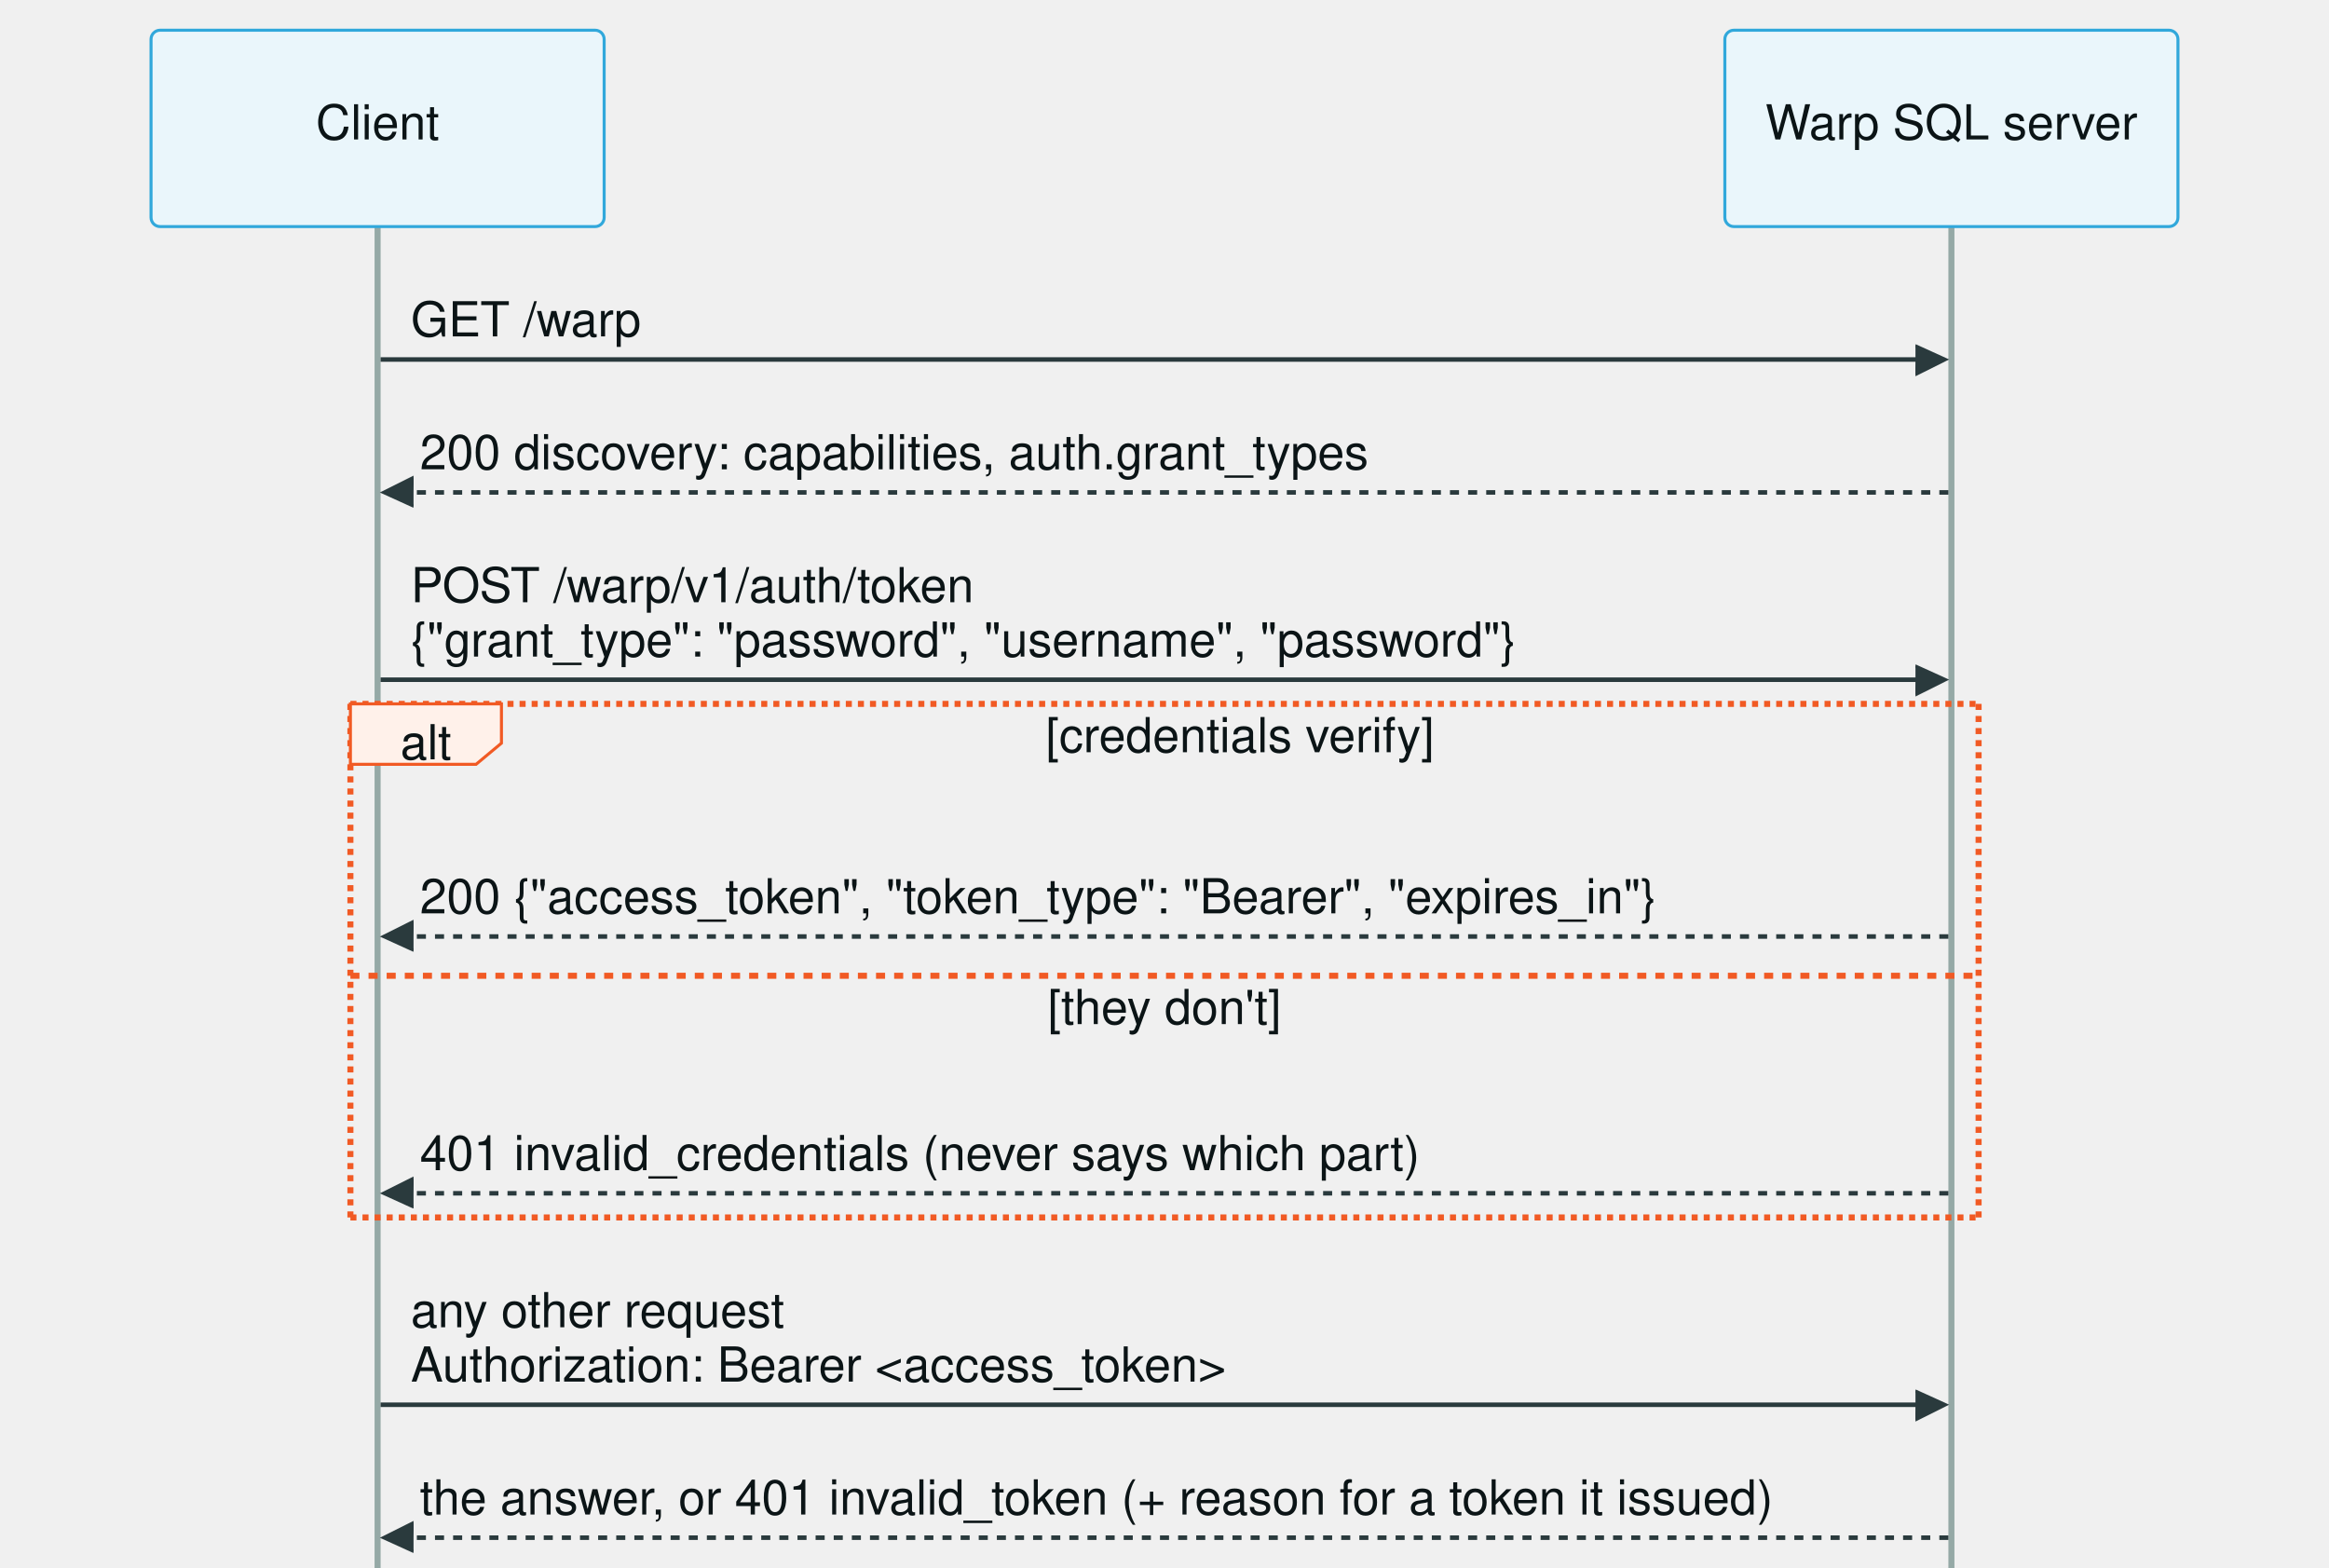
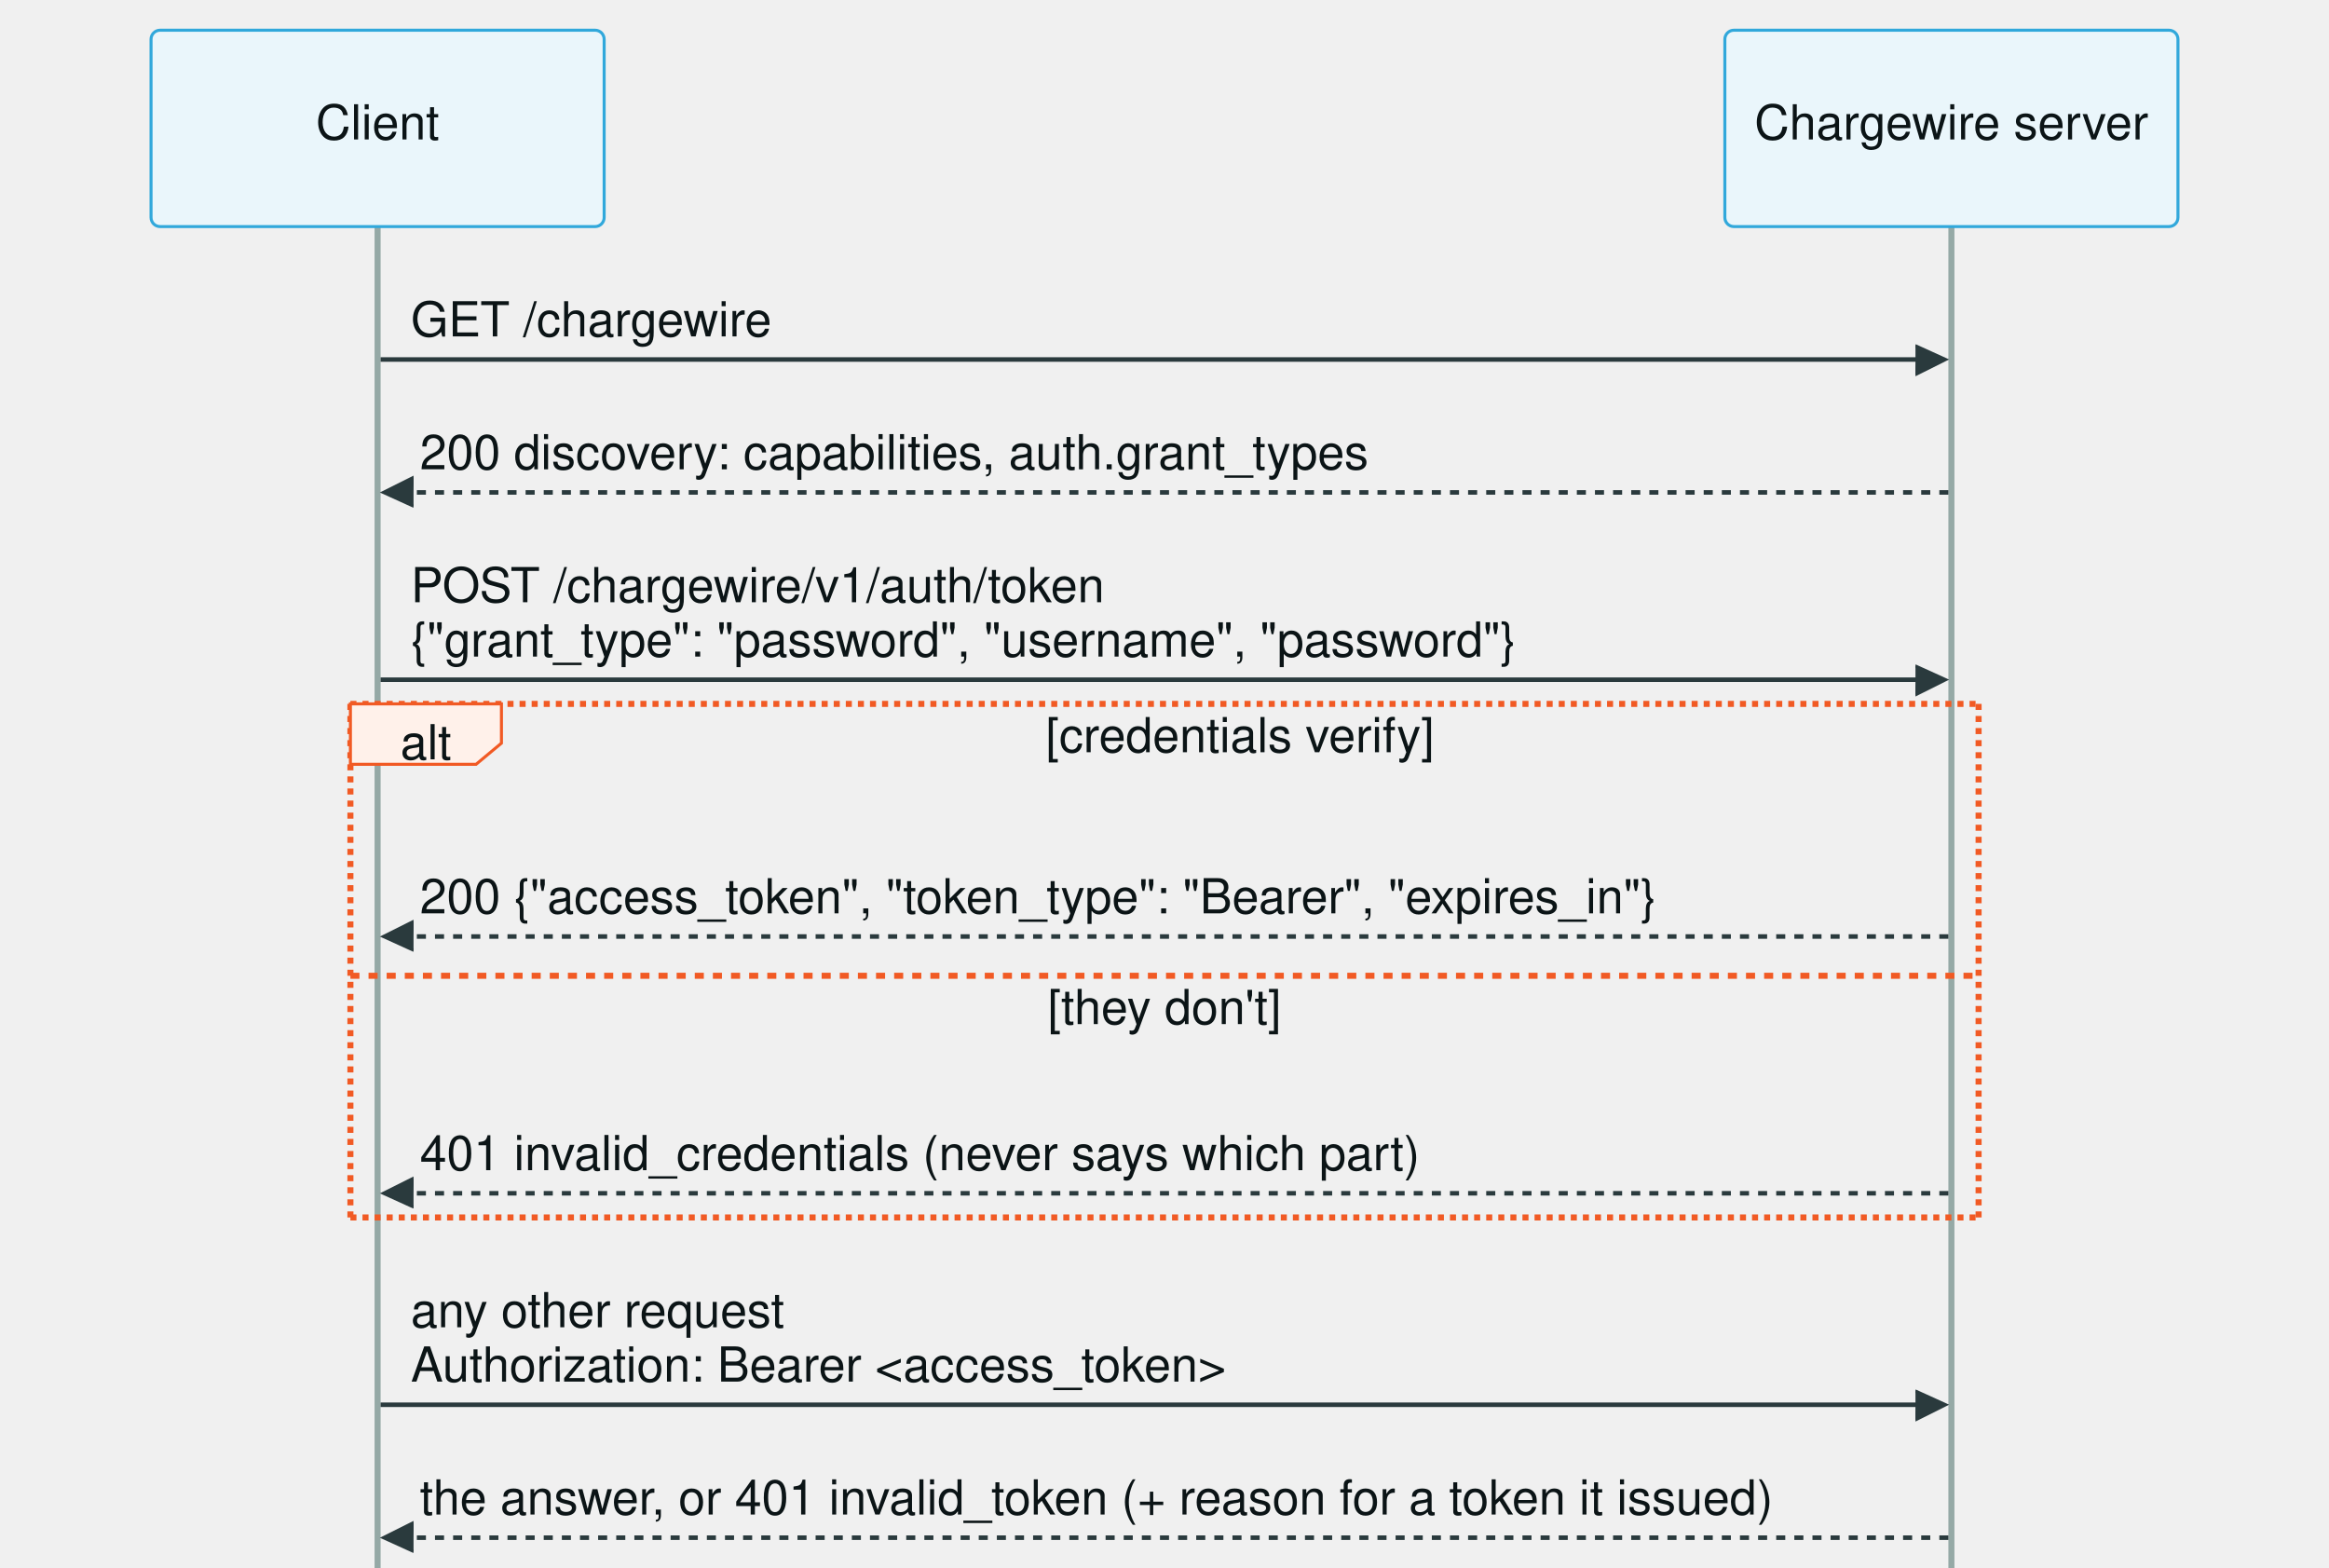
<svg xmlns="http://www.w3.org/2000/svg" data-source-sha256="e5b919c2dd6666059272049a6209ddf8aacde8d2b4cd9dd8b5b1c0172cf4a284" id="d-signin-password-light" width="771" height="519" viewBox="-50 -10 771 519" role="graphics-document document" aria-roledescription="sequence">
  <g>
    <line id="actor55" x1="596" y1="65" x2="596" y2="2000" class="actor-line 200" stroke-width="0.5px" stroke="#999" name="S" data-et="life-line" data-id="S" />
    <g id="root-55" data-et="participant" data-type="participant" data-id="S">
      <rect x="521" y="0" fill="#eaeaea" stroke="#666" width="150" height="65" name="S" rx="3" ry="3" class="actor actor-top" />
      <text x="596" y="32.5" dominant-baseline="central" alignment-baseline="central" class="actor actor-box" style="text-anchor: middle; font-size: 16px; font-weight: 400; font-family: Helvetica, Arial, &quot;Liberation Sans&quot;, sans-serif;">
-         <tspan x="596" dy="0">Warp SQL server</tspan>
+         <tspan x="596" dy="0">Chargewire server</tspan>
      </text>
    </g>
  </g>
  <g>
    <line id="actor54" x1="75" y1="65" x2="75" y2="2000" class="actor-line 200" stroke-width="0.5px" stroke="#999" name="C" data-et="life-line" data-id="C" />
    <g id="root-54" data-et="participant" data-type="participant" data-id="C">
      <rect x="0" y="0" fill="#eaeaea" stroke="#666" width="150" height="65" name="C" rx="3" ry="3" class="actor actor-top" />
      <text x="75" y="32.5" dominant-baseline="central" alignment-baseline="central" class="actor actor-box" style="text-anchor: middle; font-size: 16px; font-weight: 400; font-family: Helvetica, Arial, &quot;Liberation Sans&quot;, sans-serif;">
        <tspan x="75" dy="0">Client</tspan>
      </text>
    </g>
  </g>
  <style>#d-signin-password-light{font-family:Helvetica,Arial,'Liberation Sans',sans-serif;font-size:16px;fill:#0b1416;}@keyframes edge-animation-frame{from{stroke-dashoffset:0;}}@keyframes dash{to{stroke-dashoffset:0;}}#d-signin-password-light .edge-animation-slow{stroke-dasharray:9,5!important;stroke-dashoffset:900;animation:dash 50s linear infinite;stroke-linecap:round;}#d-signin-password-light .edge-animation-fast{stroke-dasharray:9,5!important;stroke-dashoffset:900;animation:dash 20s linear infinite;stroke-linecap:round;}#d-signin-password-light .error-icon{fill:hsl(17.647, 68%, 100%);}#d-signin-password-light .error-text{fill:#000000;stroke:#000000;}#d-signin-password-light .edge-thickness-normal{stroke-width:1px;}#d-signin-password-light .edge-thickness-thick{stroke-width:3.5px;}#d-signin-password-light .edge-pattern-solid{stroke-dasharray:0;}#d-signin-password-light .edge-thickness-invisible{stroke-width:0;fill:none;}#d-signin-password-light .edge-pattern-dashed{stroke-dasharray:3;}#d-signin-password-light .edge-pattern-dotted{stroke-dasharray:2;}#d-signin-password-light .marker{fill:#000000;stroke:#000000;}#d-signin-password-light .marker.cross{stroke:#000000;}#d-signin-password-light svg{font-family:Helvetica,Arial,'Liberation Sans',sans-serif;font-size:16px;}#d-signin-password-light p{margin:0;}#d-signin-password-light .actor{stroke:#31a8db;fill:#eaf6fb;stroke-width:1;}#d-signin-password-light rect.actor.outer-path[data-look="neo"]{filter:drop-shadow( 1px 2px 2px rgba(185,185,185,1));}#d-signin-password-light rect.note[data-look="neo"]{stroke:#f15a24;fill:#fff1ea;filter:drop-shadow( 1px 2px 2px rgba(185,185,185,1));}#d-signin-password-light text.actor&gt;tspan{fill:#0b1416;stroke:none;}#d-signin-password-light .actor-line{stroke:#95a9a6;}#d-signin-password-light .innerArc{stroke-width:1.5;stroke-dasharray:none;}#d-signin-password-light .messageLine0{stroke-width:1.5;stroke-dasharray:none;stroke:#2a3a3d;}#d-signin-password-light .messageLine1{stroke-width:1.5;stroke-dasharray:2,2;stroke:#2a3a3d;}#d-signin-password-light [id$="-arrowhead"] path{fill:#2a3a3d;stroke:#2a3a3d;}#d-signin-password-light .sequenceNumber{fill:#ffffff;}#d-signin-password-light [id$="-sequencenumber"]{fill:#2a3a3d;}#d-signin-password-light [id$="-crosshead"] path{fill:#2a3a3d;stroke:#2a3a3d;}#d-signin-password-light .messageText{fill:#0b1416;stroke:none;}#d-signin-password-light .labelBox{stroke:#f15a24;fill:#fff1ea;filter:none;}#d-signin-password-light .labelText,#d-signin-password-light .labelText&gt;tspan{fill:#0b1416;stroke:none;}#d-signin-password-light .loopText,#d-signin-password-light .loopText&gt;tspan{fill:#0b1416;stroke:none;}#d-signin-password-light .sectionTitle,#d-signin-password-light .sectionTitle&gt;tspan{fill:#0b1416;stroke:none;}#d-signin-password-light .loopLine{stroke-width:2px;stroke-dasharray:2,2;stroke:#f15a24;fill:#f15a24;}#d-signin-password-light .note{stroke:#f15a24;fill:#fff1ea;}#d-signin-password-light .noteText,#d-signin-password-light .noteText&gt;tspan{fill:#0b1416;stroke:none;font-weight:normal;}#d-signin-password-light .activation0{fill:#d6eef8;stroke:#31a8db;}#d-signin-password-light .activation1{fill:#d6eef8;stroke:#31a8db;}#d-signin-password-light .activation2{fill:#d6eef8;stroke:#31a8db;}#d-signin-password-light .actorPopupMenu{position:absolute;}#d-signin-password-light .actorPopupMenuPanel{position:absolute;fill:#eaf6fb;box-shadow:0px 8px 16px 0px rgba(0,0,0,0.2);filter:drop-shadow(3px 5px 2px rgb(0 0 0 / 0.4));}#d-signin-password-light .actor-man circle,#d-signin-password-light line{fill:#eaf6fb;stroke-width:2px;}#d-signin-password-light g rect.rect{filter:drop-shadow( 1px 2px 2px rgba(185,185,185,1));stroke:#31a8db;}#d-signin-password-light .node .neo-node{stroke:#31a8db;}#d-signin-password-light [data-look="neo"].node rect,#d-signin-password-light [data-look="neo"].cluster rect,#d-signin-password-light [data-look="neo"].node polygon{stroke:url(#d-signin-password-light-gradient);filter:drop-shadow( 1px 2px 2px rgba(185,185,185,1));}#d-signin-password-light [data-look="neo"].swimlane.cluster rect{filter:none;}#d-signin-password-light [data-look="neo"].node path{stroke:url(#d-signin-password-light-gradient);stroke-width:1px;}#d-signin-password-light [data-look="neo"].node .outer-path{filter:drop-shadow( 1px 2px 2px rgba(185,185,185,1));}#d-signin-password-light [data-look="neo"].node .neo-line path{stroke:#31a8db;filter:none;}#d-signin-password-light [data-look="neo"].node circle{stroke:url(#d-signin-password-light-gradient);filter:drop-shadow( 1px 2px 2px rgba(185,185,185,1));}#d-signin-password-light [data-look="neo"].node circle .state-start{fill:#000000;}#d-signin-password-light [data-look="neo"].icon-shape .icon{fill:url(#d-signin-password-light-gradient);filter:drop-shadow( 1px 2px 2px rgba(185,185,185,1));}#d-signin-password-light [data-look="neo"].icon-shape .icon-neo path{stroke:url(#d-signin-password-light-gradient);filter:drop-shadow( 1px 2px 2px rgba(185,185,185,1));}#d-signin-password-light :root{--mermaid-font-family:Helvetica,Arial,'Liberation Sans',sans-serif;}</style>
  <g />
  <defs>
    <symbol id="d-signin-password-light-computer" width="24" height="24">
      <path transform="scale(.5)" d="M2 2v13h20v-13h-20zm18 11h-16v-9h16v9zm-10.228 6l.466-1h3.524l.467 1h-4.457zm14.228 3h-24l2-6h2.104l-1.33 4h18.45l-1.297-4h2.073l2 6zm-5-10h-14v-7h14v7z" />
    </symbol>
  </defs>
  <defs>
    <symbol id="d-signin-password-light-database" fill-rule="evenodd" clip-rule="evenodd">
      <path transform="scale(.5)" d="M12.258.001l.256.004.255.005.253.008.251.01.249.012.247.015.246.016.242.019.241.02.239.023.236.024.233.027.231.028.229.031.225.032.223.034.22.036.217.038.214.04.211.041.208.043.205.045.201.046.198.048.194.05.191.051.187.053.183.054.18.056.175.057.172.059.168.06.163.061.16.063.155.064.15.066.074.033.073.033.071.034.07.034.069.035.068.035.067.035.066.035.064.036.064.036.062.036.06.036.06.037.058.037.058.037.055.038.055.038.053.038.052.038.051.039.05.039.048.039.047.039.045.04.044.04.043.04.041.04.04.041.039.041.037.041.036.041.034.041.033.042.032.042.03.042.029.042.027.042.026.043.024.043.023.043.021.043.02.043.018.044.017.043.015.044.013.044.012.044.011.045.009.044.007.045.006.045.004.045.002.045.001.045v17l-.001.045-.002.045-.004.045-.006.045-.007.045-.009.044-.011.045-.012.044-.013.044-.015.044-.017.043-.018.044-.02.043-.021.043-.023.043-.024.043-.026.043-.027.042-.029.042-.03.042-.032.042-.033.042-.034.041-.036.041-.037.041-.039.041-.04.041-.041.04-.043.04-.044.04-.045.04-.047.039-.048.039-.05.039-.051.039-.052.038-.053.038-.055.038-.055.038-.058.037-.058.037-.06.037-.06.036-.062.036-.064.036-.064.036-.066.035-.067.035-.068.035-.069.035-.07.034-.071.034-.073.033-.074.033-.15.066-.155.064-.16.063-.163.061-.168.06-.172.059-.175.057-.18.056-.183.054-.187.053-.191.051-.194.05-.198.048-.201.046-.205.045-.208.043-.211.041-.214.04-.217.038-.22.036-.223.034-.225.032-.229.031-.231.028-.233.027-.236.024-.239.023-.241.02-.242.019-.246.016-.247.015-.249.012-.251.01-.253.008-.255.005-.256.004-.258.001-.258-.001-.256-.004-.255-.005-.253-.008-.251-.01-.249-.012-.247-.015-.245-.016-.243-.019-.241-.02-.238-.023-.236-.024-.234-.027-.231-.028-.228-.031-.226-.032-.223-.034-.22-.036-.217-.038-.214-.04-.211-.041-.208-.043-.204-.045-.201-.046-.198-.048-.195-.05-.19-.051-.187-.053-.184-.054-.179-.056-.176-.057-.172-.059-.167-.06-.164-.061-.159-.063-.155-.064-.151-.066-.074-.033-.072-.033-.072-.034-.07-.034-.069-.035-.068-.035-.067-.035-.066-.035-.064-.036-.063-.036-.062-.036-.061-.036-.06-.037-.058-.037-.057-.037-.056-.038-.055-.038-.053-.038-.052-.038-.051-.039-.049-.039-.049-.039-.046-.039-.046-.04-.044-.04-.043-.04-.041-.04-.04-.041-.039-.041-.037-.041-.036-.041-.034-.041-.033-.042-.032-.042-.03-.042-.029-.042-.027-.042-.026-.043-.024-.043-.023-.043-.021-.043-.02-.043-.018-.044-.017-.043-.015-.044-.013-.044-.012-.044-.011-.045-.009-.044-.007-.045-.006-.045-.004-.045-.002-.045-.001-.045v-17l.001-.045.002-.045.004-.045.006-.045.007-.045.009-.044.011-.045.012-.044.013-.044.015-.044.017-.043.018-.044.02-.043.021-.043.023-.043.024-.043.026-.043.027-.042.029-.042.03-.042.032-.042.033-.042.034-.041.036-.041.037-.041.039-.041.04-.041.041-.04.043-.04.044-.04.046-.04.046-.039.049-.039.049-.039.051-.039.052-.038.053-.038.055-.038.056-.038.057-.037.058-.037.06-.037.061-.036.062-.036.063-.036.064-.036.066-.035.067-.035.068-.035.069-.035.07-.034.072-.034.072-.033.074-.033.151-.066.155-.064.159-.063.164-.061.167-.06.172-.059.176-.057.179-.056.184-.054.187-.053.19-.051.195-.05.198-.048.201-.046.204-.045.208-.043.211-.041.214-.04.217-.038.22-.036.223-.034.226-.032.228-.031.231-.028.234-.027.236-.024.238-.023.241-.02.243-.019.245-.016.247-.015.249-.012.251-.01.253-.008.255-.005.256-.004.258-.001.258.001zm-9.258 20.499v.01l.001.021.003.021.004.022.005.021.006.022.007.022.009.023.01.022.011.023.012.023.013.023.015.023.016.024.017.023.018.024.019.024.021.024.022.025.023.024.024.025.052.049.056.05.061.051.066.051.07.051.075.051.079.052.084.052.088.052.092.052.097.052.102.051.105.052.11.052.114.051.119.051.123.051.127.05.131.05.135.05.139.048.144.049.147.047.152.047.155.047.16.045.163.045.167.043.171.043.176.041.178.041.183.039.187.039.19.037.194.035.197.035.202.033.204.031.209.03.212.029.216.027.219.025.222.024.226.021.23.02.233.018.236.016.24.015.243.012.246.01.249.008.253.005.256.004.259.001.26-.001.257-.004.254-.005.25-.008.247-.011.244-.012.241-.014.237-.016.233-.018.231-.021.226-.021.224-.024.22-.026.216-.027.212-.028.21-.031.205-.031.202-.034.198-.034.194-.036.191-.037.187-.039.183-.04.179-.04.175-.042.172-.043.168-.044.163-.045.16-.046.155-.046.152-.047.148-.048.143-.049.139-.049.136-.05.131-.05.126-.05.123-.051.118-.052.114-.051.11-.052.106-.052.101-.052.096-.052.092-.052.088-.053.083-.051.079-.052.074-.052.07-.051.065-.051.06-.051.056-.05.051-.05.023-.024.023-.025.021-.024.02-.024.019-.024.018-.024.017-.024.015-.023.014-.024.013-.023.012-.023.01-.023.01-.022.008-.022.006-.022.006-.022.004-.022.004-.021.001-.021.001-.021v-4.127l-.077.055-.08.053-.083.054-.085.053-.087.052-.09.052-.093.051-.095.05-.097.05-.1.049-.102.049-.105.048-.106.047-.109.047-.111.046-.114.045-.115.045-.118.044-.12.043-.122.042-.124.042-.126.041-.128.04-.13.04-.132.038-.134.038-.135.037-.138.037-.139.035-.142.035-.143.034-.144.033-.147.032-.148.031-.15.03-.151.03-.153.029-.154.027-.156.027-.158.026-.159.025-.161.024-.162.023-.163.022-.165.021-.166.02-.167.019-.169.018-.169.017-.171.016-.173.015-.173.014-.175.013-.175.012-.177.011-.178.01-.179.008-.179.008-.181.006-.182.005-.182.004-.184.003-.184.002h-.37l-.184-.002-.184-.003-.182-.004-.182-.005-.181-.006-.179-.008-.179-.008-.178-.01-.176-.011-.176-.012-.175-.013-.173-.014-.172-.015-.171-.016-.17-.017-.169-.018-.167-.019-.166-.02-.165-.021-.163-.022-.162-.023-.161-.024-.159-.025-.157-.026-.156-.027-.155-.027-.153-.029-.151-.03-.15-.03-.148-.031-.146-.032-.145-.033-.143-.034-.141-.035-.14-.035-.137-.037-.136-.037-.134-.038-.132-.038-.13-.04-.128-.04-.126-.041-.124-.042-.122-.042-.12-.044-.117-.043-.116-.045-.113-.045-.112-.046-.109-.047-.106-.047-.105-.048-.102-.049-.1-.049-.097-.05-.095-.05-.093-.052-.09-.051-.087-.052-.085-.053-.083-.054-.08-.054-.077-.054v4.127zm0-5.654v.011l.001.021.003.021.004.021.005.022.006.022.007.022.009.022.01.022.011.023.012.023.013.023.015.024.016.023.017.024.018.024.019.024.021.024.022.024.023.025.024.024.052.05.056.05.061.05.066.051.07.051.075.052.079.051.084.052.088.052.092.052.097.052.102.052.105.052.11.051.114.051.119.052.123.05.127.051.131.05.135.049.139.049.144.048.147.048.152.047.155.046.16.045.163.045.167.044.171.042.176.042.178.04.183.04.187.038.19.037.194.036.197.034.202.033.204.032.209.03.212.028.216.027.219.025.222.024.226.022.23.02.233.018.236.016.24.014.243.012.246.01.249.008.253.006.256.003.259.001.26-.001.257-.003.254-.006.25-.008.247-.01.244-.012.241-.015.237-.016.233-.018.231-.02.226-.022.224-.024.22-.025.216-.027.212-.029.21-.03.205-.032.202-.033.198-.035.194-.036.191-.037.187-.039.183-.039.179-.041.175-.042.172-.043.168-.044.163-.045.16-.045.155-.047.152-.047.148-.048.143-.048.139-.05.136-.049.131-.05.126-.051.123-.051.118-.051.114-.052.11-.052.106-.052.101-.052.096-.052.092-.052.088-.052.083-.052.079-.052.074-.051.07-.052.065-.051.06-.05.056-.051.051-.049.023-.025.023-.024.021-.025.02-.024.019-.024.018-.024.017-.024.015-.023.014-.023.013-.024.012-.022.01-.023.01-.023.008-.022.006-.022.006-.022.004-.021.004-.022.001-.021.001-.021v-4.139l-.077.054-.08.054-.083.054-.085.052-.087.053-.09.051-.093.051-.095.051-.097.05-.1.049-.102.049-.105.048-.106.047-.109.047-.111.046-.114.045-.115.044-.118.044-.12.044-.122.042-.124.042-.126.041-.128.04-.13.039-.132.039-.134.038-.135.037-.138.036-.139.036-.142.035-.143.033-.144.033-.147.033-.148.031-.15.03-.151.03-.153.028-.154.028-.156.027-.158.026-.159.025-.161.024-.162.023-.163.022-.165.021-.166.02-.167.019-.169.018-.169.017-.171.016-.173.015-.173.014-.175.013-.175.012-.177.011-.178.009-.179.009-.179.007-.181.007-.182.005-.182.004-.184.003-.184.002h-.37l-.184-.002-.184-.003-.182-.004-.182-.005-.181-.007-.179-.007-.179-.009-.178-.009-.176-.011-.176-.012-.175-.013-.173-.014-.172-.015-.171-.016-.17-.017-.169-.018-.167-.019-.166-.02-.165-.021-.163-.022-.162-.023-.161-.024-.159-.025-.157-.026-.156-.027-.155-.028-.153-.028-.151-.03-.15-.03-.148-.031-.146-.033-.145-.033-.143-.033-.141-.035-.14-.036-.137-.036-.136-.037-.134-.038-.132-.039-.13-.039-.128-.04-.126-.041-.124-.042-.122-.043-.12-.043-.117-.044-.116-.044-.113-.046-.112-.046-.109-.046-.106-.047-.105-.048-.102-.049-.1-.049-.097-.05-.095-.051-.093-.051-.09-.051-.087-.053-.085-.052-.083-.054-.08-.054-.077-.054v4.139zm0-5.666v.011l.001.02.003.022.004.021.005.022.006.021.007.022.009.023.01.022.011.023.012.023.013.023.015.023.016.024.017.024.018.023.019.024.021.025.022.024.023.024.024.025.052.05.056.05.061.05.066.051.07.051.075.052.079.051.084.052.088.052.092.052.097.052.102.052.105.051.11.052.114.051.119.051.123.051.127.05.131.05.135.05.139.049.144.048.147.048.152.047.155.046.16.045.163.045.167.043.171.043.176.042.178.04.183.04.187.038.19.037.194.036.197.034.202.033.204.032.209.03.212.028.216.027.219.025.222.024.226.021.23.02.233.018.236.017.24.014.243.012.246.01.249.008.253.006.256.003.259.001.26-.001.257-.003.254-.006.25-.008.247-.01.244-.013.241-.014.237-.016.233-.018.231-.02.226-.022.224-.024.22-.025.216-.027.212-.029.21-.03.205-.032.202-.033.198-.035.194-.036.191-.037.187-.039.183-.039.179-.041.175-.042.172-.043.168-.044.163-.045.16-.045.155-.047.152-.047.148-.048.143-.049.139-.049.136-.049.131-.051.126-.05.123-.051.118-.052.114-.051.11-.052.106-.052.101-.052.096-.052.092-.052.088-.052.083-.052.079-.052.074-.052.07-.051.065-.051.06-.051.056-.05.051-.049.023-.025.023-.025.021-.024.02-.024.019-.024.018-.024.017-.024.015-.023.014-.024.013-.023.012-.023.01-.022.01-.023.008-.022.006-.022.006-.022.004-.022.004-.021.001-.021.001-.021v-4.153l-.077.054-.08.054-.083.053-.085.053-.087.053-.09.051-.093.051-.095.051-.097.05-.1.049-.102.048-.105.048-.106.048-.109.046-.111.046-.114.046-.115.044-.118.044-.12.043-.122.043-.124.042-.126.041-.128.04-.13.039-.132.039-.134.038-.135.037-.138.036-.139.036-.142.034-.143.034-.144.033-.147.032-.148.032-.15.03-.151.03-.153.028-.154.028-.156.027-.158.026-.159.024-.161.024-.162.023-.163.023-.165.021-.166.02-.167.019-.169.018-.169.017-.171.016-.173.015-.173.014-.175.013-.175.012-.177.01-.178.01-.179.009-.179.007-.181.006-.182.006-.182.004-.184.003-.184.001-.185.001-.185-.001-.184-.001-.184-.003-.182-.004-.182-.006-.181-.006-.179-.007-.179-.009-.178-.01-.176-.01-.176-.012-.175-.013-.173-.014-.172-.015-.171-.016-.17-.017-.169-.018-.167-.019-.166-.02-.165-.021-.163-.023-.162-.023-.161-.024-.159-.024-.157-.026-.156-.027-.155-.028-.153-.028-.151-.03-.15-.03-.148-.032-.146-.032-.145-.033-.143-.034-.141-.034-.14-.036-.137-.036-.136-.037-.134-.038-.132-.039-.13-.039-.128-.041-.126-.041-.124-.041-.122-.043-.12-.043-.117-.044-.116-.044-.113-.046-.112-.046-.109-.046-.106-.048-.105-.048-.102-.048-.1-.05-.097-.049-.095-.051-.093-.051-.09-.052-.087-.052-.085-.053-.083-.053-.08-.054-.077-.054v4.153zm8.74-8.179l-.257.004-.254.005-.25.008-.247.011-.244.012-.241.014-.237.016-.233.018-.231.021-.226.022-.224.023-.22.026-.216.027-.212.028-.21.031-.205.032-.202.033-.198.034-.194.036-.191.038-.187.038-.183.04-.179.041-.175.042-.172.043-.168.043-.163.045-.16.046-.155.046-.152.048-.148.048-.143.048-.139.049-.136.05-.131.05-.126.051-.123.051-.118.051-.114.052-.11.052-.106.052-.101.052-.096.052-.092.052-.088.052-.083.052-.079.052-.074.051-.07.052-.065.051-.06.05-.056.05-.051.05-.023.025-.023.024-.021.024-.02.025-.019.024-.018.024-.017.023-.015.024-.014.023-.013.023-.012.023-.01.023-.01.022-.008.022-.006.023-.006.021-.004.022-.004.021-.001.021-.001.021.001.021.001.021.004.021.004.022.006.021.006.023.008.022.01.022.01.023.012.023.013.023.014.023.015.024.017.023.018.024.019.024.02.025.021.024.023.024.023.025.051.05.056.05.06.05.065.051.07.052.074.051.079.052.083.052.088.052.092.052.096.052.101.052.106.052.11.052.114.052.118.051.123.051.126.051.131.05.136.05.139.049.143.048.148.048.152.048.155.046.16.046.163.045.168.043.172.043.175.042.179.041.183.04.187.038.191.038.194.036.198.034.202.033.205.032.21.031.212.028.216.027.22.026.224.023.226.022.231.021.233.018.237.016.241.014.244.012.247.011.25.008.254.005.257.004.26.001.26-.001.257-.004.254-.005.25-.008.247-.011.244-.012.241-.014.237-.016.233-.018.231-.021.226-.022.224-.023.22-.026.216-.027.212-.028.21-.031.205-.032.202-.033.198-.034.194-.036.191-.038.187-.038.183-.04.179-.041.175-.042.172-.043.168-.043.163-.045.16-.046.155-.046.152-.048.148-.048.143-.048.139-.049.136-.05.131-.05.126-.051.123-.051.118-.051.114-.052.11-.052.106-.052.101-.052.096-.052.092-.052.088-.052.083-.052.079-.052.074-.051.07-.052.065-.051.06-.05.056-.05.051-.05.023-.025.023-.024.021-.024.02-.025.019-.024.018-.024.017-.023.015-.024.014-.023.013-.023.012-.023.01-.023.01-.022.008-.022.006-.023.006-.021.004-.022.004-.021.001-.021.001-.021-.001-.021-.001-.021-.004-.021-.004-.022-.006-.021-.006-.023-.008-.022-.01-.022-.01-.023-.012-.023-.013-.023-.014-.023-.015-.024-.017-.023-.018-.024-.019-.024-.02-.025-.021-.024-.023-.024-.023-.025-.051-.05-.056-.05-.06-.05-.065-.051-.07-.052-.074-.051-.079-.052-.083-.052-.088-.052-.092-.052-.096-.052-.101-.052-.106-.052-.11-.052-.114-.052-.118-.051-.123-.051-.126-.051-.131-.05-.136-.05-.139-.049-.143-.048-.148-.048-.152-.048-.155-.046-.16-.046-.163-.045-.168-.043-.172-.043-.175-.042-.179-.041-.183-.04-.187-.038-.191-.038-.194-.036-.198-.034-.202-.033-.205-.032-.21-.031-.212-.028-.216-.027-.22-.026-.224-.023-.226-.022-.231-.021-.233-.018-.237-.016-.241-.014-.244-.012-.247-.011-.25-.008-.254-.005-.257-.004-.26-.001-.26.001z" />
    </symbol>
  </defs>
  <defs>
    <symbol id="d-signin-password-light-clock" width="24" height="24">
      <path transform="scale(.5)" d="M12 2c5.514 0 10 4.486 10 10s-4.486 10-10 10-10-4.486-10-10 4.486-10 10-10zm0-2c-6.627 0-12 5.373-12 12s5.373 12 12 12 12-5.373 12-12-5.373-12-12-12zm5.848 12.459c.202.038.202.333.001.372-1.907.361-6.045 1.111-6.547 1.111-.719 0-1.301-.582-1.301-1.301 0-.512.77-5.447 1.125-7.445.034-.192.312-.181.343.014l.985 6.238 5.394 1.011z" />
    </symbol>
  </defs>
  <defs>
    <marker id="d-signin-password-light-arrowhead" refX="7.9" refY="5" markerUnits="userSpaceOnUse" markerWidth="12" markerHeight="12" orient="auto-start-reverse">
      <path d="M -1 0 L 10 5 L 0 10 z" />
    </marker>
  </defs>
  <defs>
    <marker id="d-signin-password-light-crosshead" markerWidth="15" markerHeight="8" orient="auto" refX="4" refY="4.5">
      <path fill="none" stroke="#000000" stroke-width="1pt" d="M 1,2 L 6,7 M 6,2 L 1,7" style="stroke-dasharray: 0, 0;" />
    </marker>
  </defs>
  <defs>
    <marker id="d-signin-password-light-filled-head" refX="15.5" refY="7" markerWidth="20" markerHeight="28" orient="auto">
      <path d="M 18,7 L9,13 L14,7 L9,1 Z" />
    </marker>
  </defs>
  <defs>
    <marker id="d-signin-password-light-sequencenumber" refX="15" refY="15" markerWidth="60" markerHeight="40" orient="auto">
      <circle cx="15" cy="15" r="6" />
    </marker>
  </defs>
  <defs>
    <marker id="d-signin-password-light-solidTopArrowHead" refX="7.9" refY="7.25" markerUnits="userSpaceOnUse" markerWidth="12" markerHeight="12" orient="auto-start-reverse">
      <path d="M 0 0 L 10 8 L 0 8 z" />
    </marker>
  </defs>
  <defs>
    <marker id="d-signin-password-light-solidBottomArrowHead" refX="7.9" refY="0.75" markerUnits="userSpaceOnUse" markerWidth="12" markerHeight="12" orient="auto-start-reverse">
      <path d="M 0 0 L 10 0 L 0 8 z" />
    </marker>
  </defs>
  <defs>
    <marker id="d-signin-password-light-stickTopArrowHead" refX="7.5" refY="7" markerUnits="userSpaceOnUse" markerWidth="12" markerHeight="12" orient="auto-start-reverse">
      <path d="M 0 0 L 7 7" stroke="black" stroke-width="1.5" fill="none" />
    </marker>
  </defs>
  <defs>
    <marker id="d-signin-password-light-stickBottomArrowHead" refX="7.5" refY="0" markerUnits="userSpaceOnUse" markerWidth="12" markerHeight="12" orient="auto-start-reverse">
      <path d="M 0 7 L 7 0" stroke="black" stroke-width="1.5" fill="none" />
    </marker>
  </defs>
  <g data-et="control-structure" data-id="i7">
    <line x1="66" y1="223" x2="605" y2="223" class="loopLine" />
    <line x1="605" y1="223" x2="605" y2="393" class="loopLine" />
    <line x1="66" y1="393" x2="605" y2="393" class="loopLine" />
    <line x1="66" y1="223" x2="66" y2="393" class="loopLine" />
    <line x1="66" y1="313" x2="605" y2="313" class="loopLine" style="stroke-dasharray: 3, 3;" />
    <polygon points="66,223 116,223 116,236 107.6,243 66,243" class="labelBox" />
    <text x="91" y="236" text-anchor="middle" dominant-baseline="middle" alignment-baseline="middle" class="labelText" style="font-family: Helvetica, Arial, &quot;Liberation Sans&quot;, sans-serif; font-size: 16px; font-weight: 400;">alt</text>
    <text x="360.5" y="239" text-anchor="middle" class="loopText" style="font-family: Helvetica, Arial, &quot;Liberation Sans&quot;, sans-serif; font-size: 16px; font-weight: 400;">
      <tspan x="360.5">[credentials verify]</tspan>
    </text>
    <text x="335.5" y="329" text-anchor="middle" class="sectionTitle" style="font-family: Helvetica, Arial, &quot;Liberation Sans&quot;, sans-serif; font-size: 16px; font-weight: 400;">[they don't]</text>
  </g>
-   <text x="86" y="80" text-anchor="start" dominant-baseline="middle" alignment-baseline="middle" class="messageText" dy="1em" style="font-family: Helvetica, Arial, &quot;Liberation Sans&quot;, sans-serif; font-size: 16px; font-weight: 400;">GET /warp</text>
+   <text x="86" y="80" text-anchor="start" dominant-baseline="middle" alignment-baseline="middle" class="messageText" dy="1em" style="font-family: Helvetica, Arial, &quot;Liberation Sans&quot;, sans-serif; font-size: 16px; font-weight: 400;">GET /chargewire</text>
  <line x1="76" y1="109" x2="592" y2="109" class="messageLine0" data-et="message" data-id="i0" data-from="C" data-to="S" stroke-width="2" stroke="none" marker-end="url(#d-signin-password-light-arrowhead)" style="fill: none;" />
  <text x="89" y="124" text-anchor="start" dominant-baseline="middle" alignment-baseline="middle" class="messageText" dy="1em" style="font-family: Helvetica, Arial, &quot;Liberation Sans&quot;, sans-serif; font-size: 16px; font-weight: 400;">200 discovery: capabilities, auth.grant_types</text>
  <line x1="595" y1="153" x2="79" y2="153" class="messageLine1" data-et="message" data-id="i1" data-from="S" data-to="C" stroke-width="2" stroke="none" marker-end="url(#d-signin-password-light-arrowhead)" style="stroke-dasharray: 3, 3; fill: none;" />
-   <text x="86" y="168" text-anchor="start" dominant-baseline="middle" alignment-baseline="middle" class="messageText" dy="1em" style="font-family: Helvetica, Arial, &quot;Liberation Sans&quot;, sans-serif; font-size: 16px; font-weight: 400;">POST /warp/v1/auth/token</text>
+   <text x="86" y="168" text-anchor="start" dominant-baseline="middle" alignment-baseline="middle" class="messageText" dy="1em" style="font-family: Helvetica, Arial, &quot;Liberation Sans&quot;, sans-serif; font-size: 16px; font-weight: 400;">POST /chargewire/v1/auth/token</text>
  <text x="86" y="186" text-anchor="start" dominant-baseline="middle" alignment-baseline="middle" class="messageText" dy="1em" style="font-family: Helvetica, Arial, &quot;Liberation Sans&quot;, sans-serif; font-size: 16px; font-weight: 400;">{"grant_type": "password", "username", "password"}</text>
  <line x1="76" y1="215" x2="592" y2="215" class="messageLine0" data-et="message" data-id="i2" data-from="C" data-to="S" stroke-width="2" stroke="none" marker-end="url(#d-signin-password-light-arrowhead)" style="fill: none;" />
  <text x="89" y="271" text-anchor="start" dominant-baseline="middle" alignment-baseline="middle" class="messageText" dy="1em" style="font-family: Helvetica, Arial, &quot;Liberation Sans&quot;, sans-serif; font-size: 16px; font-weight: 400;">200 {"access_token", "token_type": "Bearer", "expires_in"}</text>
  <line x1="595" y1="300" x2="79" y2="300" class="messageLine1" data-et="message" data-id="i4" data-from="S" data-to="C" stroke-width="2" stroke="none" marker-end="url(#d-signin-password-light-arrowhead)" style="stroke-dasharray: 3, 3; fill: none;" />
  <text x="89" y="356" text-anchor="start" dominant-baseline="middle" alignment-baseline="middle" class="messageText" dy="1em" style="font-family: Helvetica, Arial, &quot;Liberation Sans&quot;, sans-serif; font-size: 16px; font-weight: 400;">401 invalid_credentials (never says which part)</text>
  <line x1="595" y1="385" x2="79" y2="385" class="messageLine1" data-et="message" data-id="i6" data-from="S" data-to="C" stroke-width="2" stroke="none" marker-end="url(#d-signin-password-light-arrowhead)" style="stroke-dasharray: 3, 3; fill: none;" />
  <text x="86" y="408" text-anchor="start" dominant-baseline="middle" alignment-baseline="middle" class="messageText" dy="1em" style="font-family: Helvetica, Arial, &quot;Liberation Sans&quot;, sans-serif; font-size: 16px; font-weight: 400;">any other request</text>
  <text x="86" y="426" text-anchor="start" dominant-baseline="middle" alignment-baseline="middle" class="messageText" dy="1em" style="font-family: Helvetica, Arial, &quot;Liberation Sans&quot;, sans-serif; font-size: 16px; font-weight: 400;">Authorization: Bearer &lt;access_token&gt;</text>
  <line x1="76" y1="455" x2="592" y2="455" class="messageLine0" data-et="message" data-id="i8" data-from="C" data-to="S" stroke-width="2" stroke="none" marker-end="url(#d-signin-password-light-arrowhead)" style="fill: none;" />
  <text x="89" y="470" text-anchor="start" dominant-baseline="middle" alignment-baseline="middle" class="messageText" dy="1em" style="font-family: Helvetica, Arial, &quot;Liberation Sans&quot;, sans-serif; font-size: 16px; font-weight: 400;">the answer, or 401 invalid_token (+ reason for a token it issued)</text>
  <line x1="595" y1="499" x2="79" y2="499" class="messageLine1" data-et="message" data-id="i9" data-from="S" data-to="C" stroke-width="2" stroke="none" marker-end="url(#d-signin-password-light-arrowhead)" style="stroke-dasharray: 3, 3; fill: none;" />
</svg>
